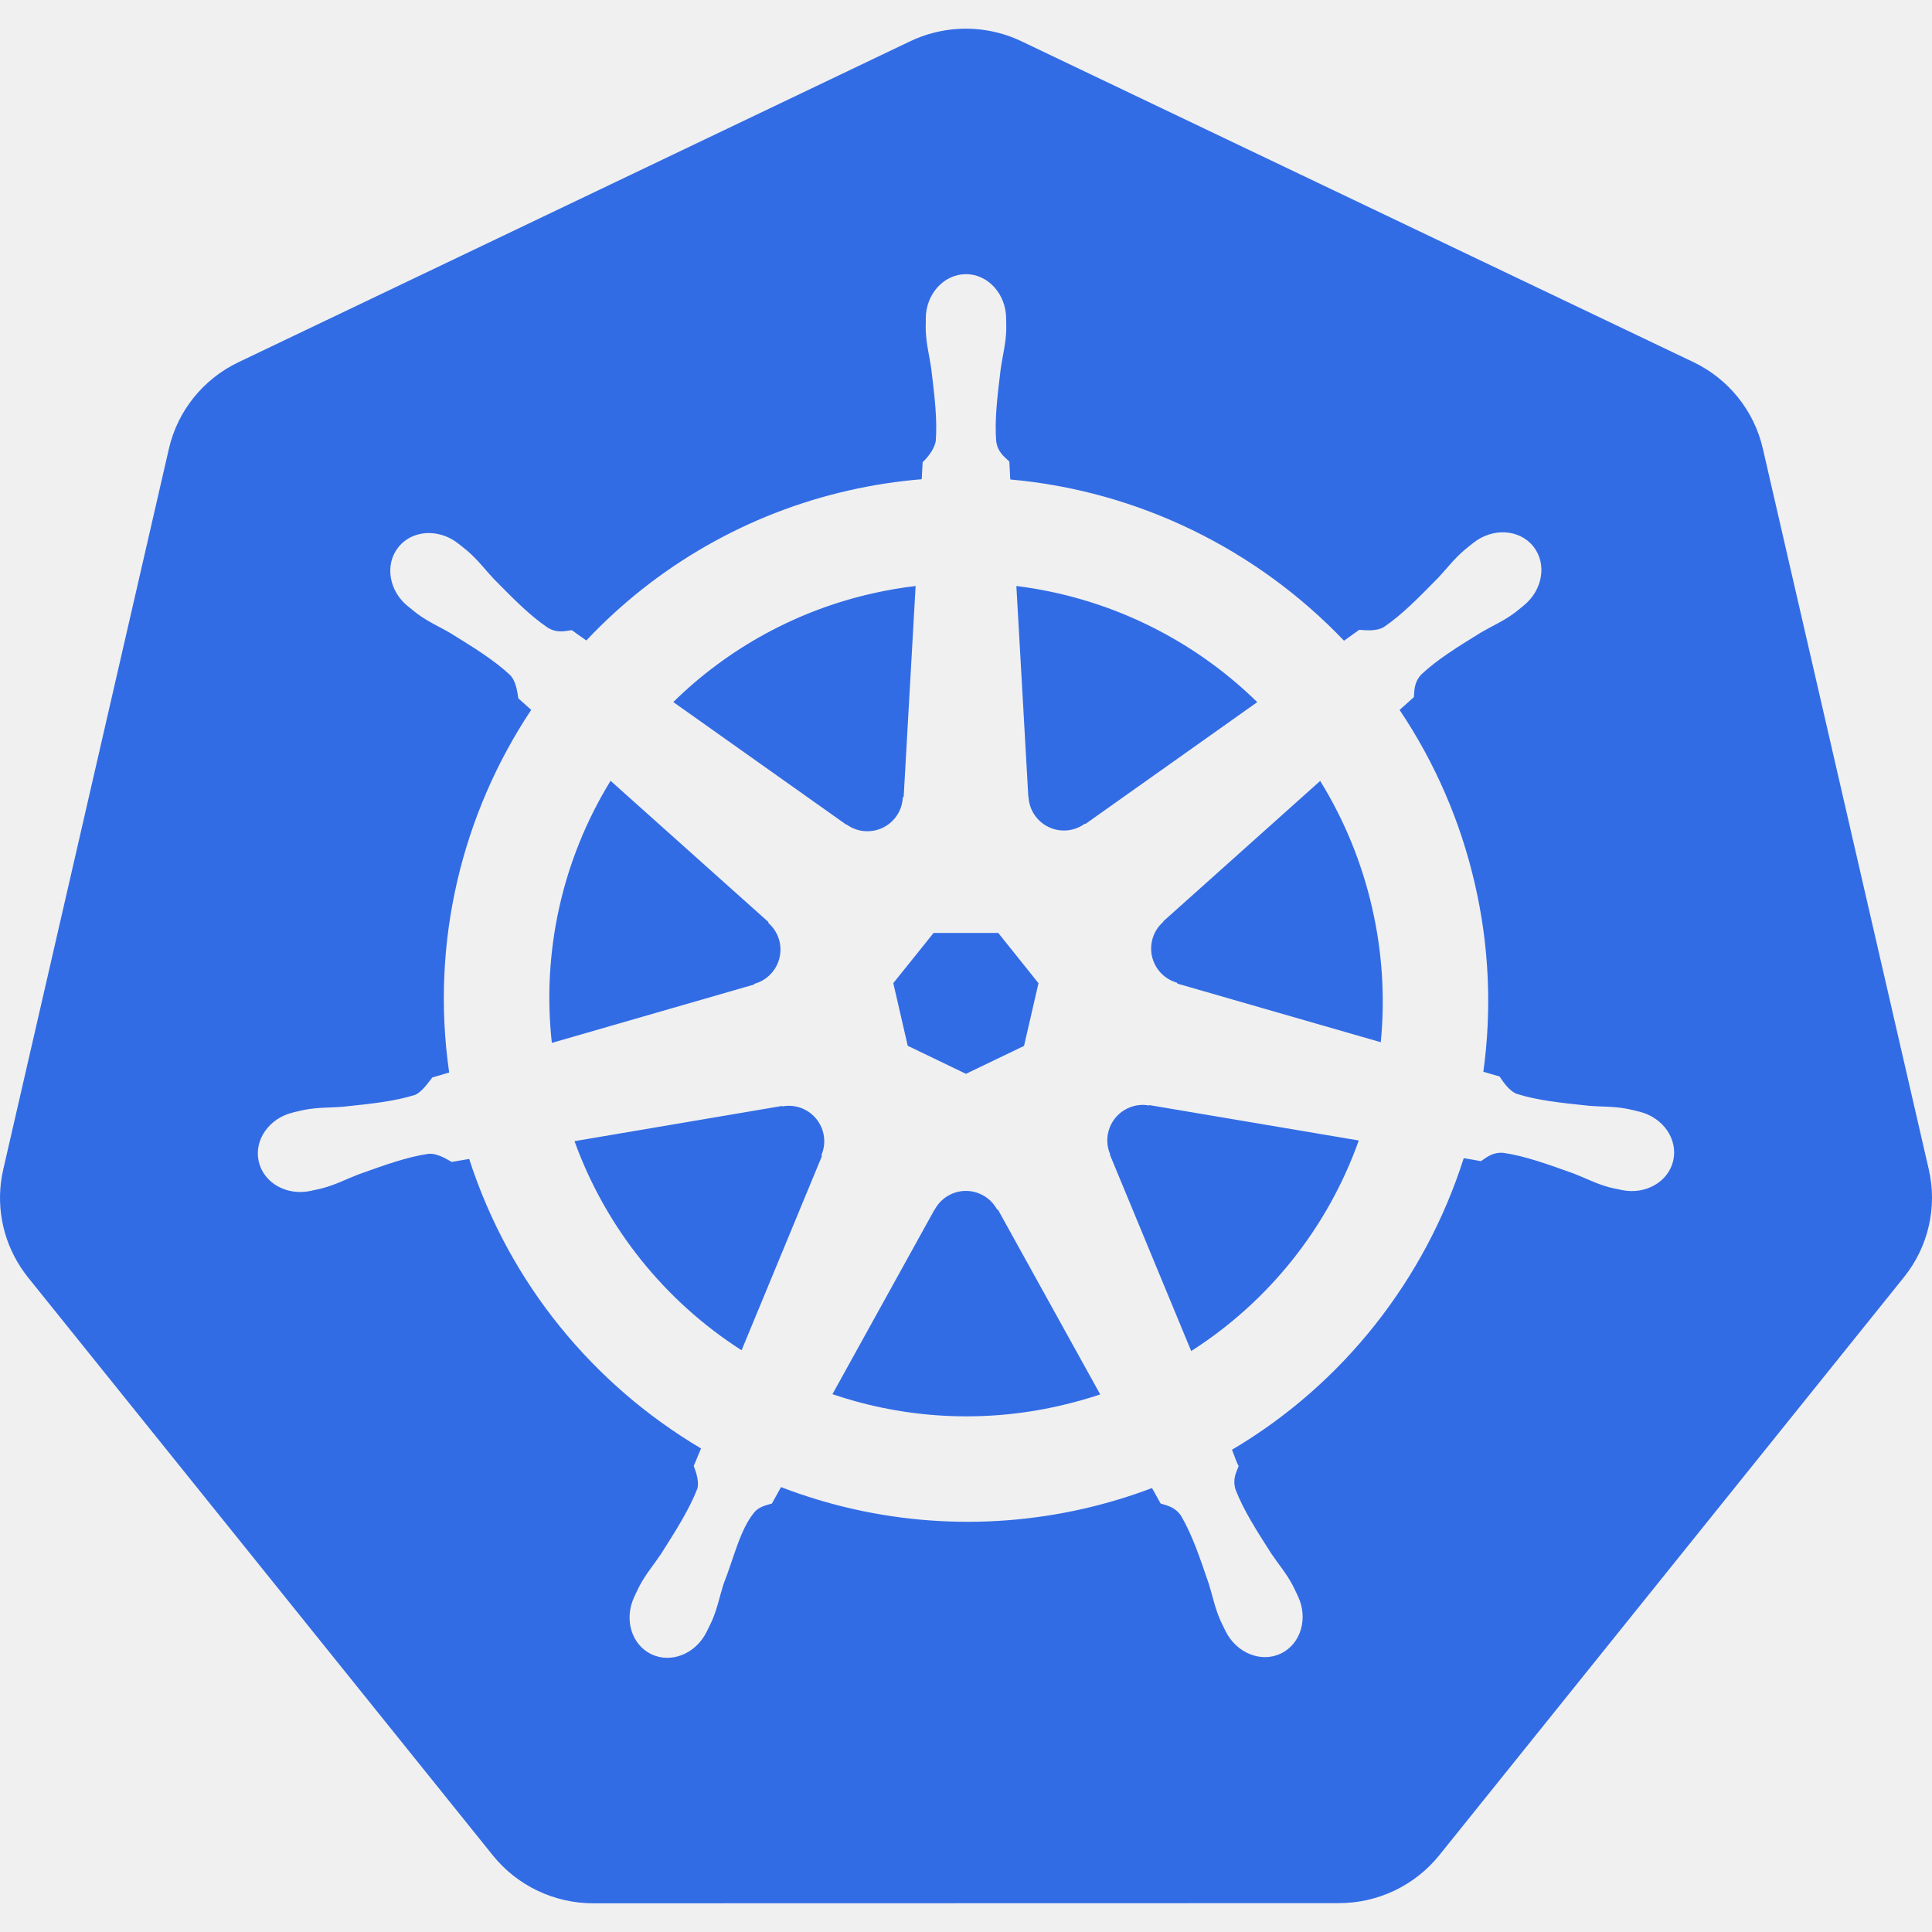
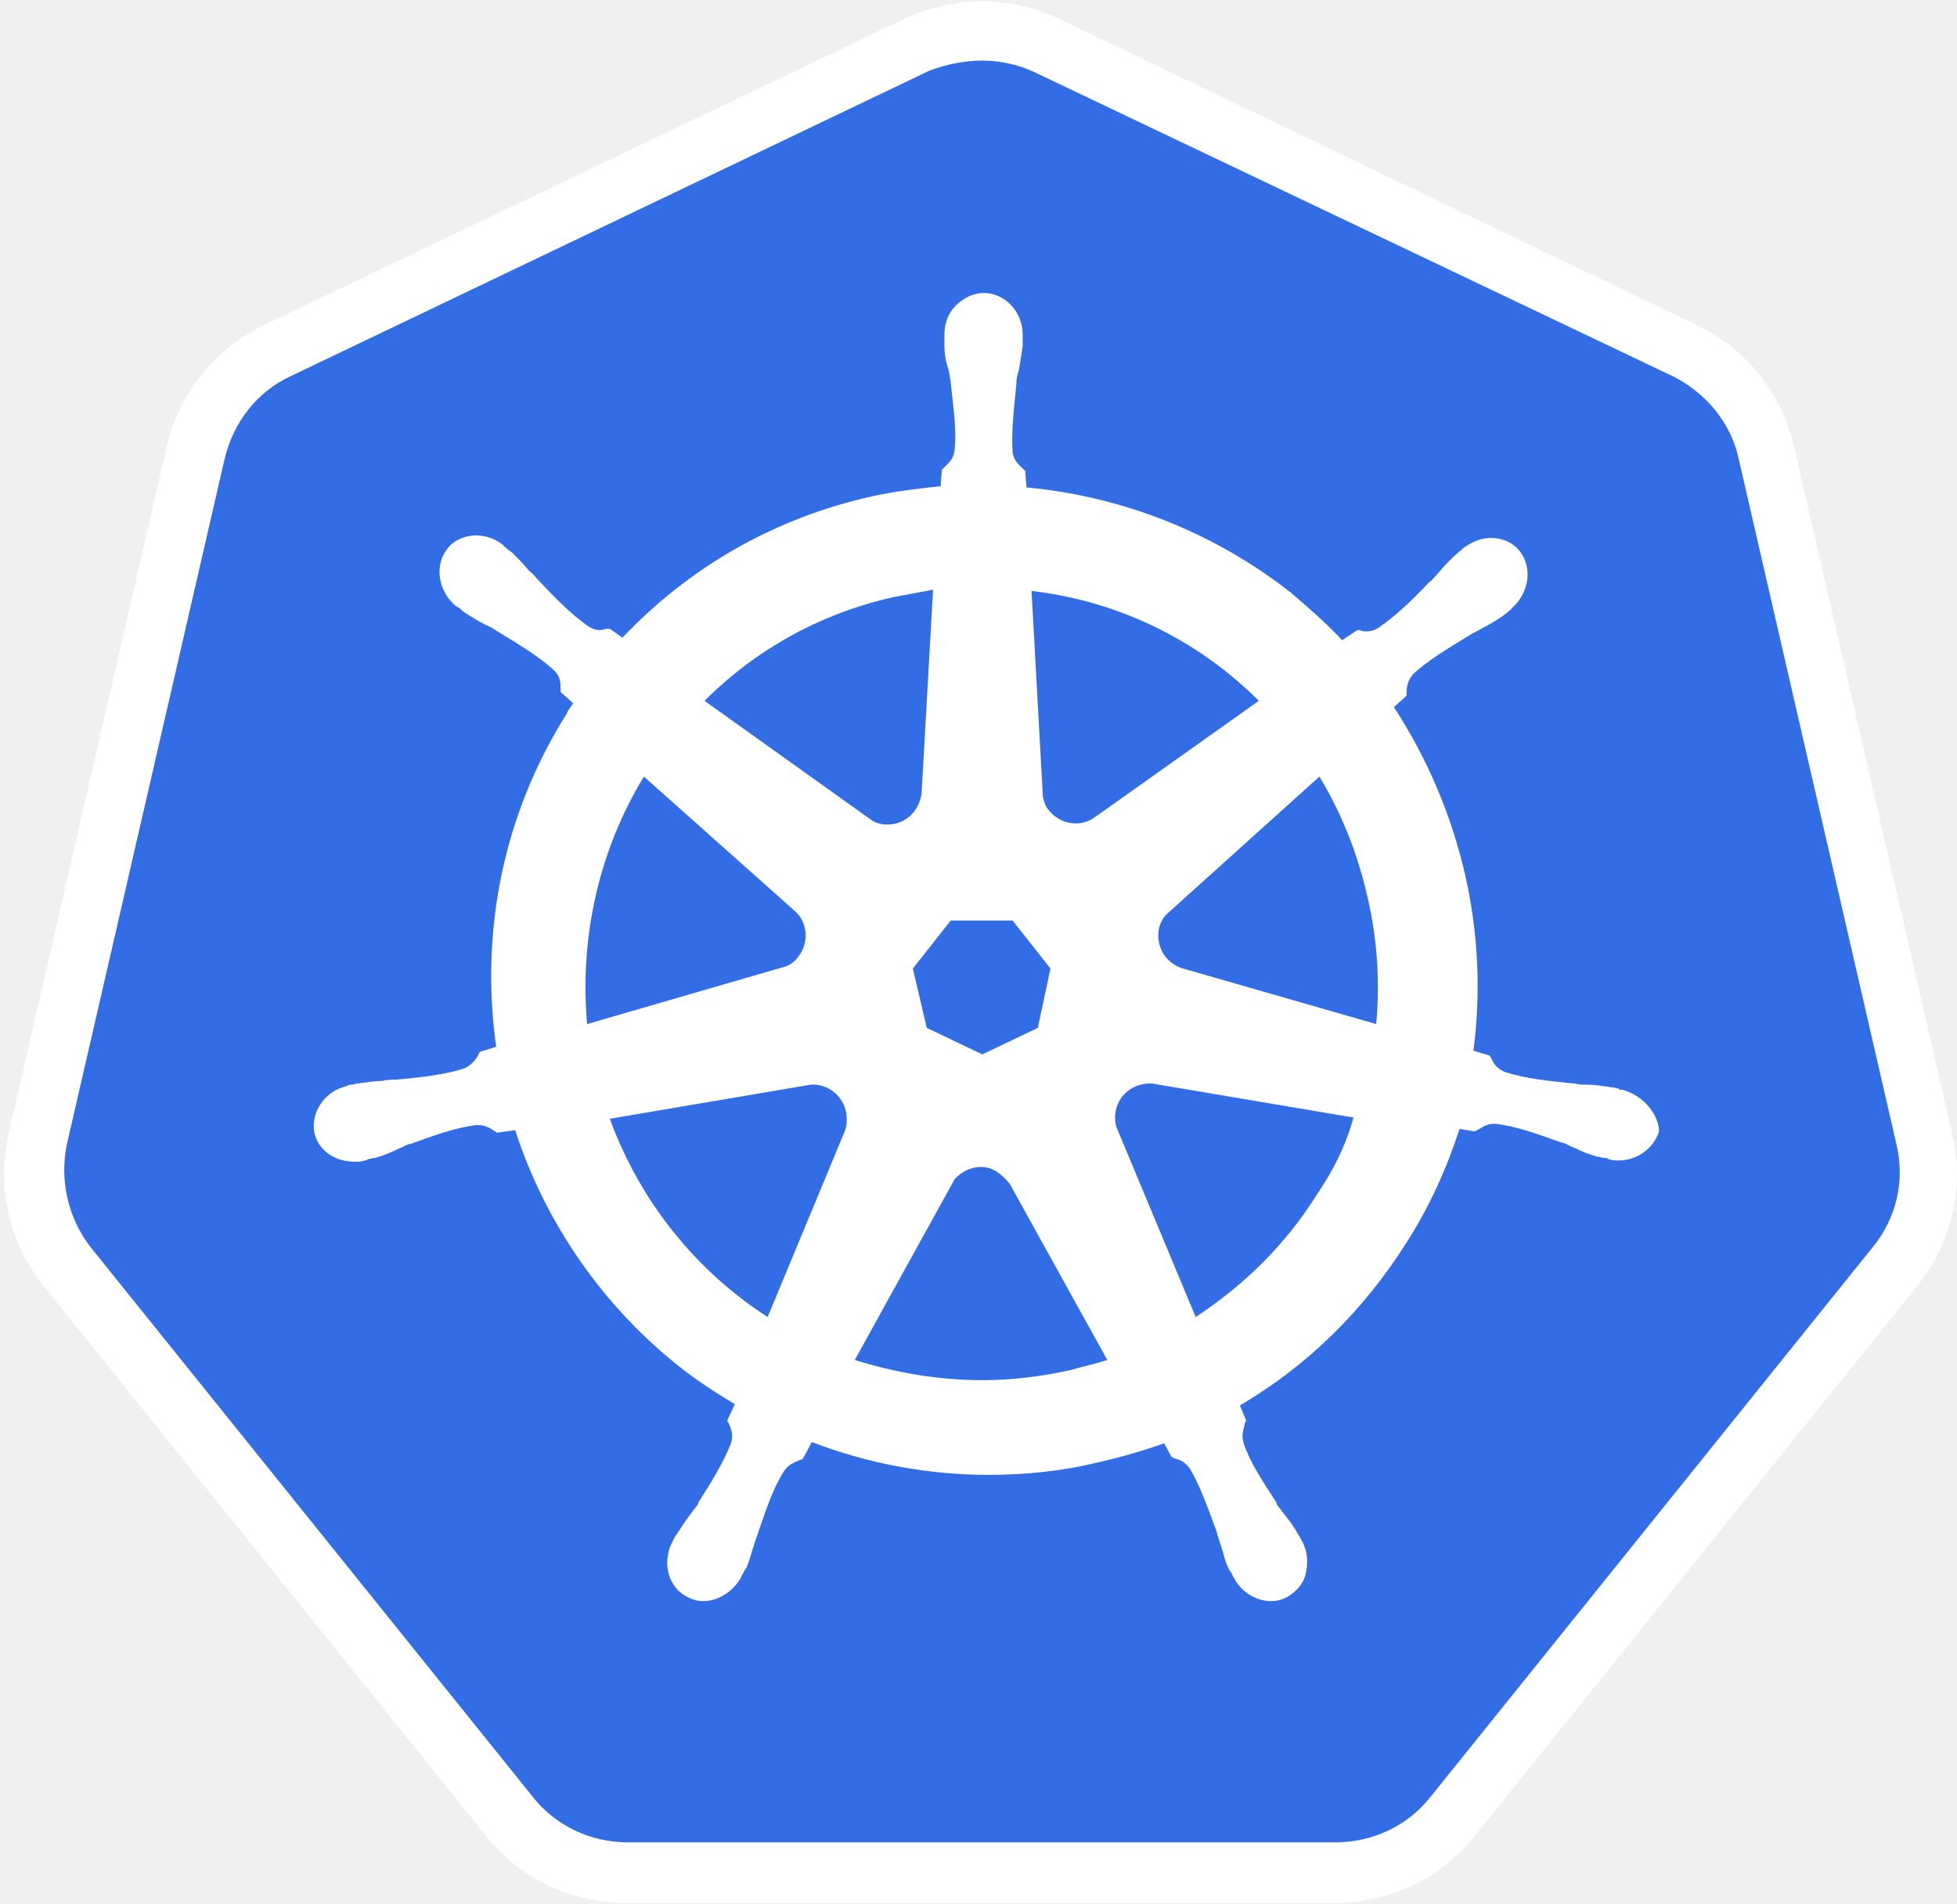
- <svg xmlns="http://www.w3.org/2000/svg" viewBox="0 0 128 128">
-   <path fill="#326ce5" d="M63.556 1.911a8.51 8.44 0 0 0-3.26.826L15.794 24a8.51 8.44 0 0 0-4.603 5.725L.214 77.484a8.51 8.44 0 0 0 1.154 6.47 8.51 8.44 0 0 0 .485.673l30.799 38.297a8.51 8.44 0 0 0 6.654 3.175l49.393-.011a8.51 8.44 0 0 0 6.654-3.17l30.79-38.303a8.51 8.44 0 0 0 1.644-7.14l-10.996-47.76a8.51 8.44 0 0 0-4.604-5.727L67.681 2.738a8.51 8.44 0 0 0-4.125-.827Zm.44 16.252c1.47 0 2.664 1.327 2.664 2.961 0 .232.014.544.006.758-.034.943-.24 1.662-.364 2.531-.224 1.858-.417 3.4-.3 4.832.105.717.522 1 .869 1.332a63.624 63.624 0 0 0 .062 1.19c8.468.751 16.335 4.625 22.112 10.682l1.011-.723c.343.021 1.1.124 1.618-.176 1.19-.802 2.276-1.915 3.59-3.25.601-.638 1.044-1.245 1.76-1.861.162-.14.409-.328.59-.473 1.278-1.018 3.057-.912 3.974.238.917 1.15.622 2.908-.655 3.928-.18.145-.416.346-.588.473-.758.56-1.456.846-2.212 1.29-1.593.984-2.913 1.8-3.961 2.784-.494.53-.457 1.03-.5 1.508-.148.136-.67.598-.946.848a34.478 34.478 0 0 1 4.99 11.537 34.398 34.398 0 0 1 .56 12.435l1.073.313c.194.274.592.94 1.15 1.156 1.372.431 2.914.59 4.776.785.875.073 1.628.03 2.555.205.222.042.545.13.773.182 1.57.379 2.578 1.822 2.254 3.244-.324 1.422-1.857 2.286-3.437 1.946l-.04-.006c-.016-.004-.033-.012-.05-.016-.221-.048-.497-.098-.69-.148-.91-.245-1.57-.61-2.388-.922-1.763-.632-3.224-1.16-4.647-1.366-.72-.058-1.09.287-1.49.551a39.835 39.835 0 0 0-1.139-.199c-2.552 8.02-7.985 14.966-15.353 19.317.127.306.342.958.443 1.074-.17.449-.421.88-.205 1.572.517 1.34 1.354 2.652 2.363 4.229.488.728.988 1.288 1.428 2.122.105.2.244.507.346.717.685 1.465.183 3.151-1.131 3.785-1.326.639-2.974-.037-3.684-1.51-.1-.208-.244-.485-.33-.683-.377-.864-.507-1.604-.773-2.44-.604-1.772-1.102-3.24-1.827-4.48-.406-.6-.903-.676-1.359-.824-.085-.146-.4-.724-.57-1.024a34.56 34.56 0 0 1-4.57 1.377 34.413 34.413 0 0 1-20.01-1.44l-.604 1.09c-.449.12-.882.244-1.148.561-.97 1.157-1.356 3.016-2.061 4.786-.265.836-.393 1.577-.77 2.441-.086.196-.229.468-.33.676v.008l-.006.006c-.71 1.468-2.352 2.139-3.675 1.502-1.315-.633-1.818-2.32-1.133-3.785.102-.211.236-.517.342-.717.44-.834.94-1.398 1.427-2.127 1.008-1.578 1.895-2.994 2.413-4.334.13-.446-.063-1.057-.237-1.508l.483-1.159c-7.09-4.2-12.688-10.897-15.36-19.181l-1.162.199c-.31-.174-.937-.586-1.531-.539-1.422.206-2.88.733-4.643 1.365-.82.314-1.48.672-2.39.916-.193.052-.47.105-.69.154-.017.004-.034.014-.05.018l-.04.004c-1.58.341-3.112-.523-3.437-1.945-.325-1.422.684-2.865 2.254-3.245l.039-.011.021-.006c.224-.052.51-.125.713-.164.927-.175 1.68-.132 2.555-.205 1.862-.195 3.405-.354 4.775-.785.434-.18.85-.775 1.145-1.155l1.115-.326c-1.25-8.655.864-17.15 5.434-24.027l-.852-.762c-.055-.333-.127-1.101-.537-1.537-1.047-.983-2.366-1.8-3.959-2.783-.756-.445-1.449-.733-2.209-1.293-.16-.12-.376-.3-.55-.444l-.042-.027c-1.278-1.019-1.571-2.778-.654-3.928.516-.647 1.304-.967 2.123-.94a3.168 3.168 0 0 1 1.854.702c.182.143.431.333.593.473.715.614 1.15 1.221 1.752 1.859 1.314 1.334 2.4 2.442 3.592 3.244.626.364 1.107.218 1.582.154.153.113.667.483.961.684a34.262 34.262 0 0 1 17.404-9.943 34.663 34.663 0 0 1 4.815-.74l.062-1.128c.355-.344.753-.837.866-1.377.116-1.43-.073-2.974-.297-4.832-.124-.869-.329-1.588-.364-2.53-.007-.194.004-.462.006-.684 0-.025-.006-.05-.006-.075 0-1.634 1.193-2.959 2.663-2.959zm-3.334 20.66a28.076 28.076 0 0 0-2.84.489 27.438 27.438 0 0 0-13.215 7.201l11.457 8.121.021-.011a2.334 2.334 0 0 0 1.383.449 2.348 2.348 0 0 0 2.346-2.248l.057-.028zm6.675 0 .791 13.95.012.006a2.35 2.35 0 0 0 3.733 1.793l.04.017 11.383-8.07a27.668 27.668 0 0 0-15.959-7.695ZM40.452 51.73a27.432 27.432 0 0 0-3.892 17.365l13.408-3.87.012-.046a2.348 2.348 0 0 0 1.217-.803 2.345 2.345 0 0 0-.295-3.232l.01-.057zm47.014.008-10.402 9.308.006.03a2.329 2.329 0 0 0-.746 1.246 2.35 2.35 0 0 0 1.668 2.789l.011.056L91.48 69.05a27.703 27.703 0 0 0-.58-8.931 27.774 27.774 0 0 0-3.434-8.381ZM61.853 61.81l-2.67 3.324.957 4.153 3.857 1.857 3.848-1.85.957-4.154-2.664-3.33zm13.736 11.395a2.333 2.333 0 0 0-.898.232 2.351 2.351 0 0 0-1.139 3.045l-.017.023L78.92 89.51a27.466 27.466 0 0 0 11.102-13.95l-13.871-2.344-.021.028a2.276 2.276 0 0 0-.542-.04zm-23.293.056a2.378 2.378 0 0 0-.46.04l-.024-.028-13.75 2.332a27.58 27.58 0 0 0 11.07 13.854l5.326-12.873-.039-.053a2.326 2.326 0 0 0 .131-1.446 2.349 2.349 0 0 0-2.254-1.826zm11.616 5.64a2.351 2.351 0 0 0-1.987 1.241h-.012l-6.761 12.225a27.542 27.542 0 0 0 15.031.773 28.056 28.056 0 0 0 2.71-.756l-6.78-12.248h-.051a2.337 2.337 0 0 0-1.053-1.002 2.32 2.32 0 0 0-1.097-.232z" />
+ <svg xmlns="http://www.w3.org/2000/svg" viewBox="0 0 256 249" width="256" height="249">
+   <path fill="#326de6" d="M82.085 244.934c-5.946 0-11.561-2.642-15.36-7.432L8.92 165.657c-3.799-4.79-5.285-10.9-3.799-16.847l20.645-89.682c1.321-5.946 5.285-10.736 10.736-13.378l83.571-39.97c2.643-1.32 5.616-1.981 8.589-1.981s5.945.66 8.588 1.982l83.572 39.804c5.45 2.642 9.414 7.432 10.735 13.378l20.645 89.682c1.322 5.946 0 12.057-3.798 16.847l-57.807 71.845c-3.799 4.624-9.414 7.432-15.36 7.432z" />
+   <path fill="#fff" d="M128.495 7.928c2.313 0 4.625.495 6.772 1.486l83.572 39.804c4.294 2.147 7.597 6.111 8.588 10.736l20.645 89.682c1.156 4.79 0 9.745-3.138 13.543l-57.806 71.846c-2.973 3.798-7.598 5.945-12.387 5.945H82.085c-4.79 0-9.414-2.147-12.387-5.945l-57.806-71.846c-2.973-3.798-4.13-8.753-3.138-13.543l20.645-89.682c1.156-4.79 4.294-8.754 8.588-10.736L121.56 9.25c2.147-.826 4.624-1.321 6.936-1.321m0-7.763c-3.468 0-6.936.826-10.24 2.312l-83.571 39.97c-6.607 3.138-11.231 8.918-12.883 16.02L1.156 148.15c-1.651 7.102 0 14.369 4.625 20.15l57.806 71.845c4.46 5.615 11.231 8.753 18.333 8.753h92.655c7.102 0 13.874-3.138 18.333-8.753l57.807-71.846c4.624-5.615 6.276-13.047 4.624-20.15l-20.645-89.682c-1.651-7.102-6.276-12.882-12.882-16.02L138.57 2.476C135.432.991 131.964.165 128.495.165" />
+   <path fill="#fff" d="M212.232 142.534q-.248 0 0 0h-.165c-.165 0-.33 0-.33-.165c-.33 0-.66-.165-.991-.165c-1.156-.165-2.147-.33-3.138-.33c-.496 0-.991 0-1.652-.166h-.165c-3.468-.33-6.276-.66-8.919-1.486c-1.156-.496-1.486-1.156-1.817-1.817c0-.165-.165-.165-.165-.33l-2.147-.66a65.3 65.3 0 0 0-1.156-23.289a68 68 0 0 0-9.249-21.636l1.652-1.486v-.33c0-.826.165-1.652.825-2.478c1.982-1.817 4.46-3.303 7.433-5.12c.495-.33.99-.495 1.486-.826c.991-.495 1.817-.99 2.808-1.651c.165-.165.495-.33.826-.66c.165-.166.33-.166.33-.331c2.312-1.982 2.808-5.285 1.156-7.433c-.826-1.156-2.312-1.816-3.799-1.816c-1.32 0-2.477.495-3.633 1.321l-.33.33c-.33.165-.496.496-.826.661c-.826.826-1.487 1.486-2.147 2.312c-.33.33-.66.826-1.156 1.156c-2.313 2.478-4.46 4.46-6.607 5.946q-.742.495-1.486.496c-.33 0-.661 0-.991-.166h-.33l-1.983 1.322c-2.147-2.312-4.459-4.294-6.771-6.276a65.96 65.96 0 0 0-34.519-13.709l-.165-2.147l-.33-.33c-.496-.496-1.156-.991-1.322-2.147c-.165-2.643.166-5.616.496-8.919v-.165c0-.496.165-1.156.33-1.652c.165-.99.33-1.982.496-3.138v-1.486c0-2.973-2.313-5.45-5.12-5.45c-1.322 0-2.643.66-3.634 1.651c-.99.991-1.486 2.312-1.486 3.799v1.321c0 1.156.165 2.147.495 3.138c.165.496.165.991.33 1.652v.165c.33 3.303.826 6.276.496 8.919c-.165 1.156-.826 1.651-1.321 2.147l-.33.33l-.166 2.147c-2.973.33-5.946.66-8.919 1.321c-12.717 2.808-23.948 9.25-32.701 18.498l-1.652-1.156h-.33c-.33 0-.661.165-.991.165q-.743 0-1.487-.495c-2.147-1.486-4.294-3.634-6.606-6.111c-.33-.33-.66-.826-1.156-1.156c-.661-.826-1.322-1.487-2.148-2.312c-.165-.166-.495-.33-.825-.661c-.165-.165-.33-.165-.33-.33a5.77 5.77 0 0 0-3.634-1.322c-1.487 0-2.973.661-3.799 1.817c-1.652 2.147-1.156 5.45 1.156 7.432c.165 0 .165.166.33.166c.33.165.496.495.826.66c.991.66 1.817 1.156 2.808 1.652c.496.165.991.495 1.487.826c2.972 1.816 5.45 3.303 7.432 5.12c.826.825.826 1.651.826 2.477v.33l1.651 1.487c-.33.495-.66.826-.826 1.321c-8.258 13.048-11.396 28.408-9.249 43.603l-2.147.66c0 .166-.165.166-.165.33c-.33.661-.826 1.322-1.817 1.817c-2.477.826-5.45 1.157-8.918 1.487h-.166c-.495 0-1.156 0-1.651.165c-.991 0-1.982.165-3.138.33c-.33 0-.66.166-.991.166c-.165 0-.33 0-.496.165c-2.973.66-4.79 3.468-4.294 6.11c.496 2.313 2.643 3.8 5.285 3.8c.496 0 .826 0 1.322-.166c.165 0 .33 0 .33-.165c.33 0 .66-.165.99-.165c1.157-.33 1.983-.66 2.974-1.156c.495-.165.99-.496 1.486-.66h.165c3.138-1.157 5.946-2.148 8.589-2.478h.33c.991 0 1.652.495 2.147.826c.165 0 .165.165.33.165l2.313-.33c3.964 12.221 11.561 23.122 21.636 31.05c2.312 1.816 4.624 3.303 7.102 4.79l-.991 2.146c0 .166.165.166.165.33c.33.661.66 1.487.33 2.643c-.99 2.478-2.477 4.955-4.294 7.763v.165c-.33.496-.66.826-.99 1.321c-.661.826-1.157 1.652-1.818 2.643c-.165.165-.33.495-.495.826c0 .165-.165.33-.165.33c-1.321 2.808-.33 5.946 2.147 7.102q.99.496 1.982.496c1.982 0 3.964-1.322 4.955-3.139c0-.165.165-.33.165-.33c.165-.33.33-.66.495-.826c.496-1.156.661-1.982.991-2.973l.496-1.486c1.156-3.303 1.982-5.946 3.468-8.258c.66-.991 1.487-1.156 2.147-1.487c.165 0 .165 0 .33-.165l1.157-2.147c7.267 2.808 15.195 4.294 23.122 4.294c4.79 0 9.745-.495 14.37-1.651a73 73 0 0 0 8.588-2.478l.99 1.817c.166 0 .166 0 .331.165c.826.165 1.486.496 2.147 1.487c1.321 2.312 2.312 5.12 3.468 8.258v.165l.496 1.486c.33.991.495 1.982.99 2.973c.166.33.331.496.496.826c0 .165.166.33.166.33c.99 1.982 2.972 3.139 4.954 3.139q.992 0 1.982-.496c1.156-.66 2.147-1.652 2.478-2.973c.33-1.321.33-2.808-.33-4.129c0-.165-.166-.165-.166-.33c-.165-.33-.33-.66-.495-.826c-.496-.991-1.156-1.817-1.817-2.643c-.33-.495-.66-.825-.99-1.32v-.166c-1.818-2.808-3.47-5.285-4.295-7.763c-.33-1.156 0-1.816.165-2.642c0-.165.165-.165.165-.33l-.826-1.982c8.754-5.12 16.186-12.388 21.802-21.306c2.973-4.625 5.285-9.745 6.936-14.865l1.982.33c.166 0 .166-.165.33-.165c.661-.33 1.157-.825 2.148-.825h.33c2.643.33 5.45 1.32 8.589 2.477h.165c.495.165.99.495 1.486.66c.991.496 1.817.826 2.973 1.157c.33 0 .66.165.991.165c.165 0 .33 0 .495.165c.496.165.826.165 1.322.165c2.477 0 4.624-1.651 5.285-3.798c0-1.982-1.817-4.625-4.79-5.45m-76.47-8.093l-7.267 3.469l-7.267-3.469l-1.816-7.762l4.954-6.276h8.093l4.955 6.276zm43.108-17.176a52.1 52.1 0 0 1 1.156 16.68l-25.27-7.266c-2.312-.66-3.633-2.973-3.138-5.285c.165-.661.496-1.322.991-1.817l19.985-18.003c2.807 4.625 4.954 9.91 6.276 15.69m-14.204-25.6l-21.636 15.36c-1.817 1.156-4.295.825-5.781-.991c-.495-.496-.66-1.157-.826-1.817l-1.486-26.922a50.13 50.13 0 0 1 29.729 14.37M116.769 78.12c1.817-.33 3.468-.66 5.285-.99l-1.486 26.425c-.165 2.312-1.982 4.294-4.46 4.294c-.66 0-1.486-.165-1.982-.495L92.16 91.665c6.772-6.772 15.195-11.397 24.609-13.544m-32.537 23.453l19.654 17.507c1.817 1.487 1.982 4.294.496 6.111c-.496.66-1.156 1.156-1.982 1.322l-25.6 7.432c-.991-11.231 1.486-22.627 7.432-32.372m-4.46 44.759l26.262-4.46c2.147-.165 4.129 1.322 4.624 3.469c.165.99.165 1.817-.165 2.643l-10.075 24.278c-9.249-5.946-16.681-15.03-20.645-25.93m60.285 32.867c-3.799.826-7.598 1.321-11.562 1.321c-5.78 0-11.396-.99-16.68-2.642l13.047-23.618c1.321-1.487 3.468-2.147 5.285-1.156a7 7 0 0 1 1.982 1.816l12.717 22.958c-1.486.495-3.138.826-4.79 1.321m32.206-22.957c-4.129 6.606-9.58 11.891-15.855 16.02l-10.405-24.94c-.496-1.981.33-4.128 2.312-5.12c.66-.33 1.486-.495 2.312-.495l26.426 4.46c-.991 3.633-2.643 6.937-4.79 10.075" />
</svg>
